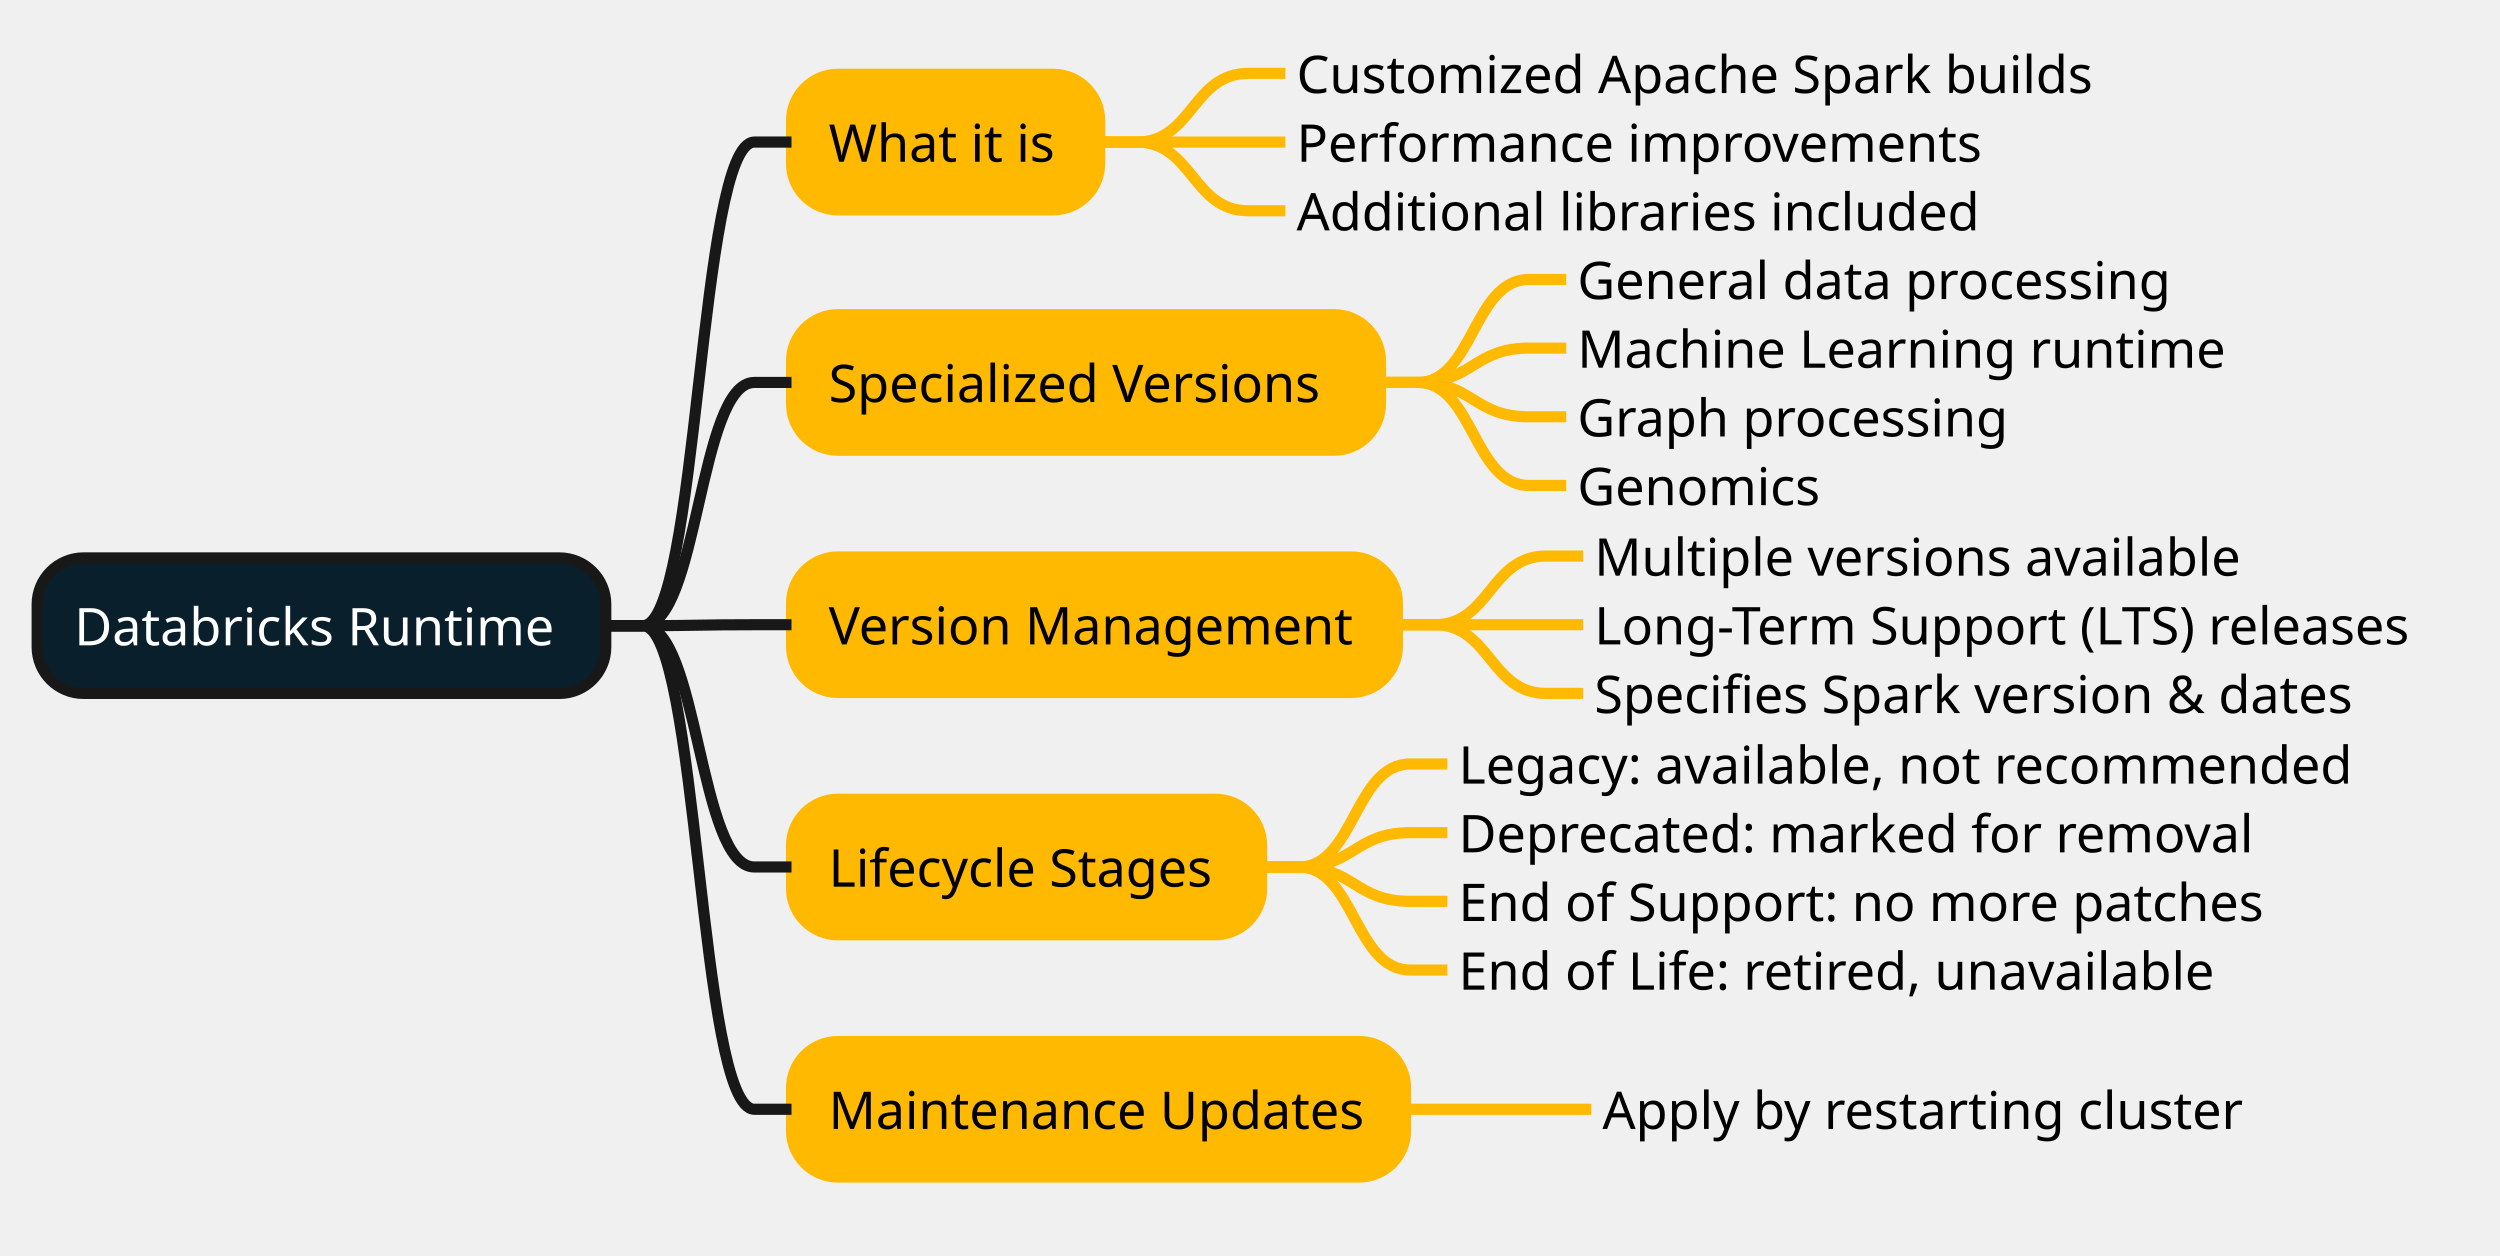
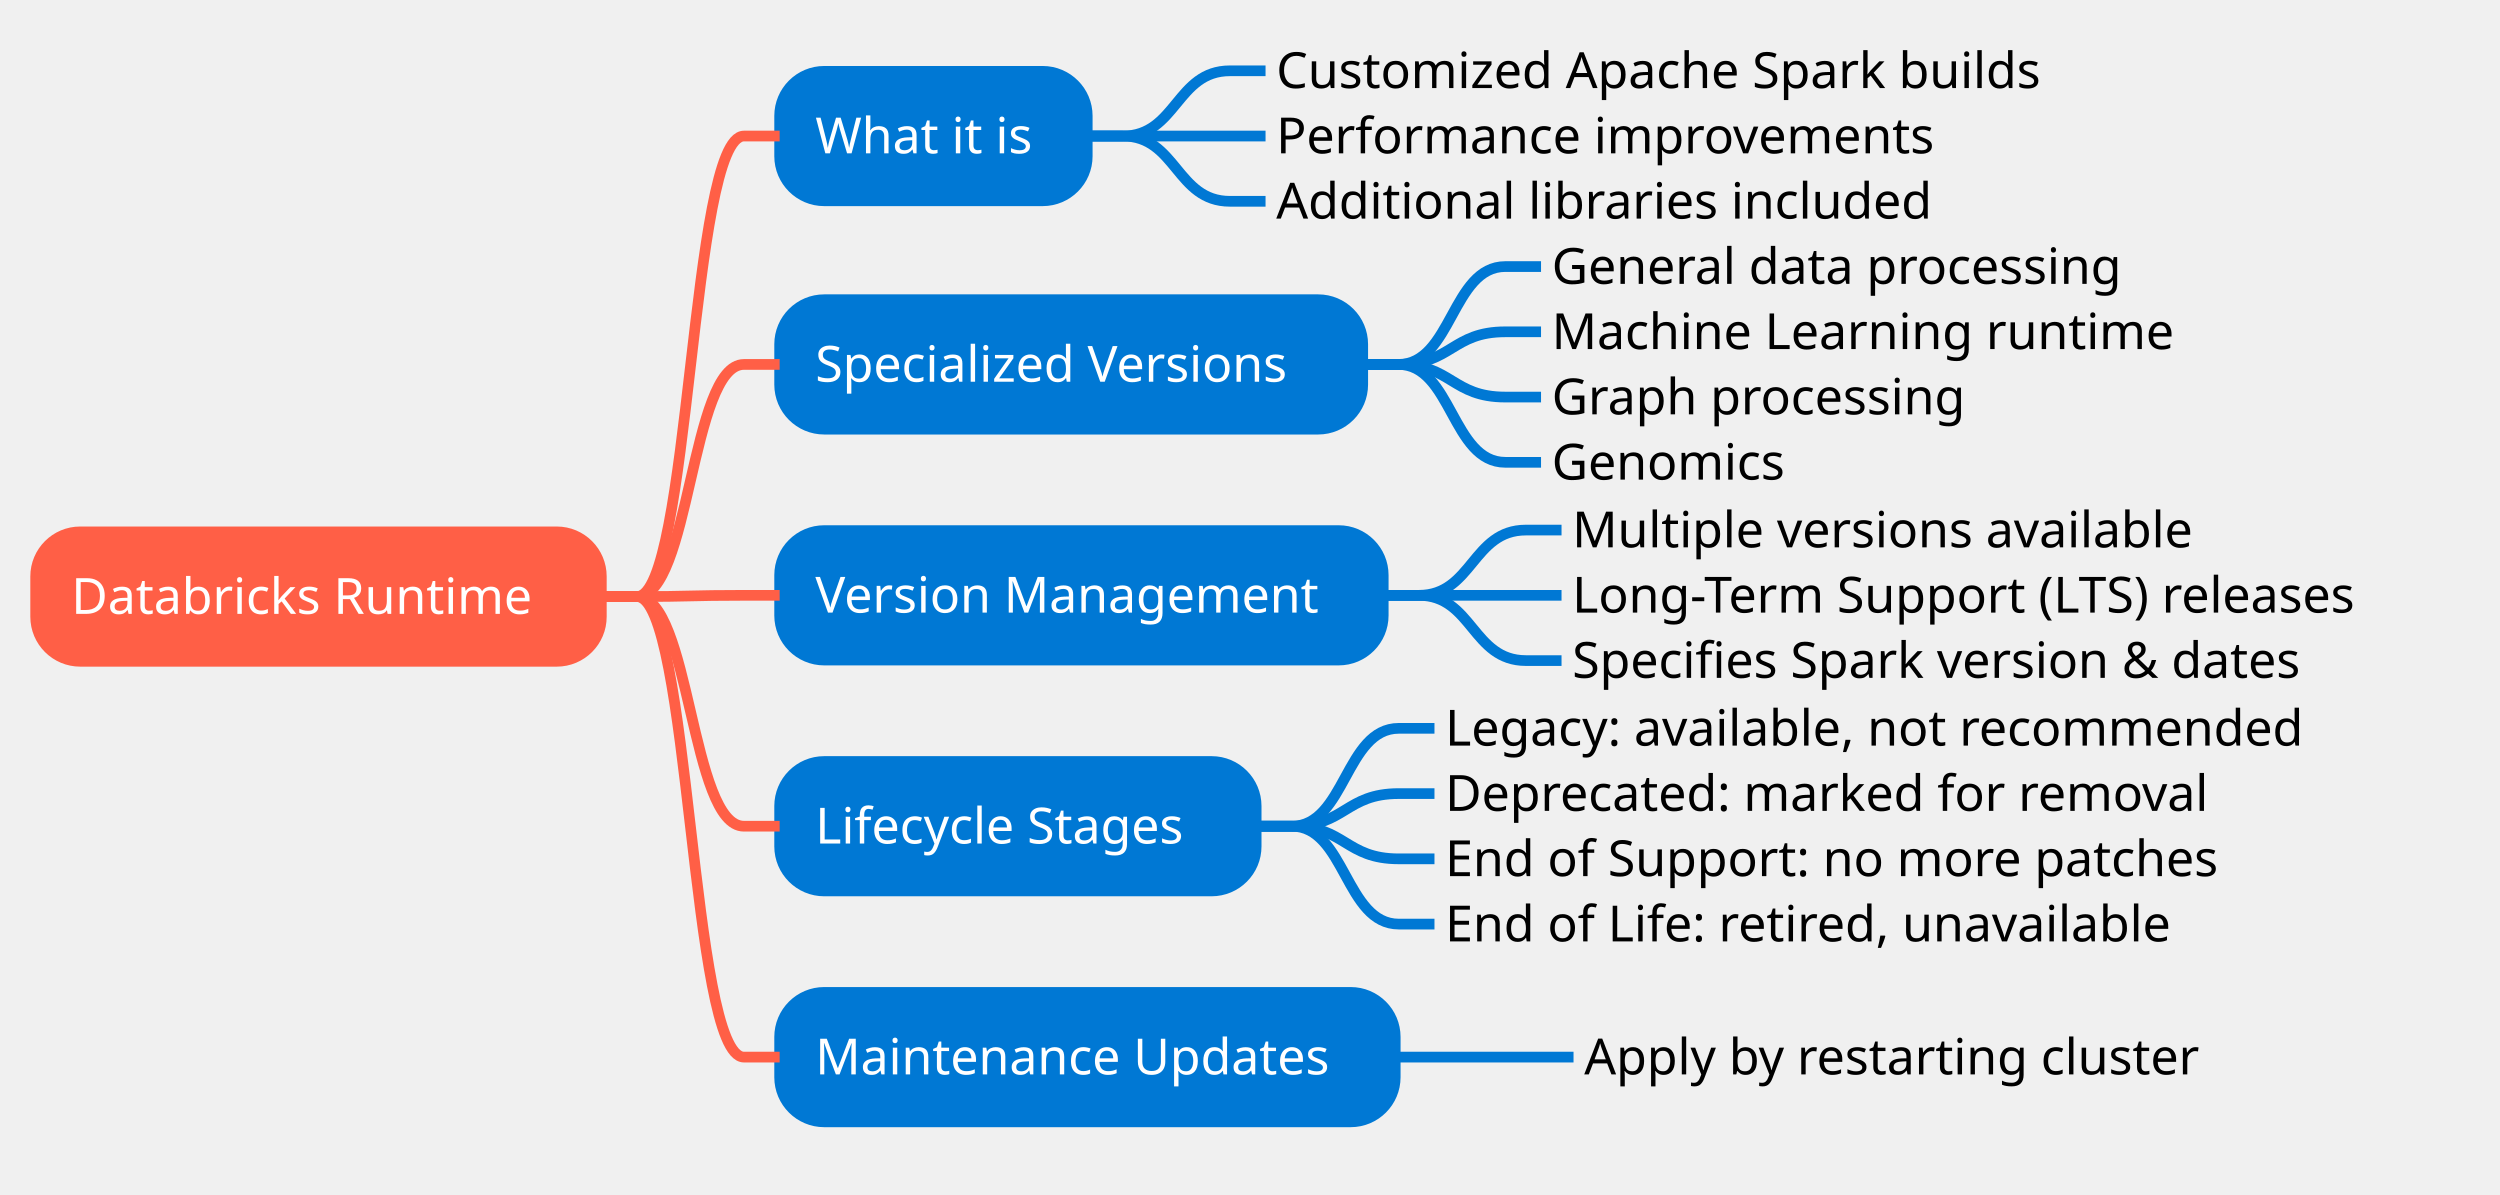
- <svg xmlns="http://www.w3.org/2000/svg" contentStyleType="text/css" data-diagram-type="MINDMAP" height="338px" preserveAspectRatio="none" style="width:673px;height:338px;background:#FFFFFF;" version="1.1" viewBox="0 0 673 338" width="673px" zoomAndPan="magnify">
+ <svg xmlns="http://www.w3.org/2000/svg" contentStyleType="text/css" data-diagram-type="MINDMAP" height="335px" preserveAspectRatio="none" style="width:701px;height:335px;background:#FFFFFF;" version="1.1" viewBox="0 0 701 335" width="701px" zoomAndPan="magnify">
  <defs />
  <g>
-     <rect fill="#091F2C" height="36.488" rx="12.5" ry="12.5" style="stroke:#181818;stroke-width:3;" width="153.075" x="10" y="150.185" />
-     <text fill="#FFFFFF" font-family="sans-serif" font-size="14" lengthAdjust="spacing" textLength="133.075" x="20" y="173.721">Databricks Runtime</text>
-     <rect fill="#FFB900" height="36.488" rx="12.5" ry="12.5" style="stroke:#FFB900;stroke-width:3;" width="82.959" x="213.075" y="20" />
-     <text fill="#000000" font-family="sans-serif" font-size="14" lengthAdjust="spacing" textLength="62.959" x="223.075" y="43.535">What it is</text>
-     <text fill="#000000" font-family="sans-serif" font-size="14" lengthAdjust="spacing" textLength="223.788" x="349.034" y="25.047">Customized Apache Spark builds</text>
-     <path d="M296.034,38.244 L306.034,38.244 C321.034,38.244 321.034,19.756 336.034,19.756 L346.034,19.756" fill="none" style="stroke:#FFB900;stroke-width:3;" />
-     <text fill="#000000" font-family="sans-serif" font-size="14" lengthAdjust="spacing" textLength="186.867" x="349.034" y="43.535">Performance improvements</text>
-     <path d="M296.034,38.244 L306.034,38.244 C321.034,38.244 321.034,38.244 336.034,38.244 L346.034,38.244" fill="none" style="stroke:#FFB900;stroke-width:3;" />
-     <text fill="#000000" font-family="sans-serif" font-size="14" lengthAdjust="spacing" textLength="191.68" x="349.034" y="62.023">Additional libraries included</text>
-     <path d="M296.034,38.244 L306.034,38.244 C321.034,38.244 321.034,56.732 336.034,56.732 L346.034,56.732" fill="none" style="stroke:#FFB900;stroke-width:3;" />
-     <path d="M163.075,168.43 L173.075,168.43 C188.075,168.43 188.075,38.244 203.075,38.244 L213.075,38.244" fill="none" style="stroke:#181818;stroke-width:3;" />
-     <rect fill="#FFB900" height="36.488" rx="12.5" ry="12.5" style="stroke:#FFB900;stroke-width:3;" width="158.551" x="213.075" y="84.709" />
-     <text fill="#000000" font-family="sans-serif" font-size="14" lengthAdjust="spacing" textLength="138.551" x="223.075" y="108.244">Specialized Versions</text>
-     <text fill="#000000" font-family="sans-serif" font-size="14" lengthAdjust="spacing" textLength="164.131" x="424.626" y="80.512">General data processing</text>
-     <path d="M371.626,102.953 L381.626,102.953 C396.626,102.953 396.626,75.221 411.626,75.221 L421.626,75.221" fill="none" style="stroke:#FFB900;stroke-width:3;" />
-     <text fill="#000000" font-family="sans-serif" font-size="14" lengthAdjust="spacing" textLength="177.181" x="424.626" y="99">Machine Learning runtime</text>
-     <path d="M371.626,102.953 L381.626,102.953 C396.626,102.953 396.626,93.709 411.626,93.709 L421.626,93.709" fill="none" style="stroke:#FFB900;stroke-width:3;" />
-     <text fill="#000000" font-family="sans-serif" font-size="14" lengthAdjust="spacing" textLength="119.356" x="424.626" y="117.488">Graph processing</text>
-     <path d="M371.626,102.953 L381.626,102.953 C396.626,102.953 396.626,112.197 411.626,112.197 L421.626,112.197" fill="none" style="stroke:#FFB900;stroke-width:3;" />
-     <text fill="#000000" font-family="sans-serif" font-size="14" lengthAdjust="spacing" textLength="66.63" x="424.626" y="135.977">Genomics</text>
-     <path d="M371.626,102.953 L381.626,102.953 C396.626,102.953 396.626,130.685 411.626,130.685 L421.626,130.685" fill="none" style="stroke:#FFB900;stroke-width:3;" />
-     <path d="M163.075,168.43 L173.075,168.43 C188.075,168.43 188.075,102.953 203.075,102.953 L213.075,102.953" fill="none" style="stroke:#181818;stroke-width:3;" />
-     <rect fill="#FFB900" height="36.488" rx="12.5" ry="12.5" style="stroke:#FFB900;stroke-width:3;" width="163.117" x="213.075" y="149.93" />
-     <text fill="#000000" font-family="sans-serif" font-size="14" lengthAdjust="spacing" textLength="143.117" x="223.075" y="173.465">Version Management</text>
-     <text fill="#000000" font-family="sans-serif" font-size="14" lengthAdjust="spacing" textLength="179.17" x="429.192" y="154.977">Multiple versions available</text>
-     <path d="M376.192,168.174 L386.192,168.174 C401.192,168.174 401.192,149.685 416.192,149.685 L426.192,149.685" fill="none" style="stroke:#FFB900;stroke-width:3;" />
-     <text fill="#000000" font-family="sans-serif" font-size="14" lengthAdjust="spacing" textLength="231.882" x="429.192" y="173.465">Long-Term Support (LTS) releases</text>
-     <path d="M376.192,168.174 L386.192,168.174 C401.192,168.174 401.192,168.174 416.192,168.174 L426.192,168.174" fill="none" style="stroke:#FFB900;stroke-width:3;" />
-     <text fill="#000000" font-family="sans-serif" font-size="14" lengthAdjust="spacing" textLength="210.936" x="429.192" y="191.953">Specifies Spark version &amp; dates</text>
-     <path d="M376.192,168.174 L386.192,168.174 C401.192,168.174 401.192,186.662 416.192,186.662 L426.192,186.662" fill="none" style="stroke:#FFB900;stroke-width:3;" />
-     <path d="M163.075,168.43 L173.075,168.43 C188.075,168.43 188.075,168.174 203.075,168.174 L213.075,168.174" fill="none" style="stroke:#181818;stroke-width:3;" />
-     <rect fill="#FFB900" height="36.488" rx="12.5" ry="12.5" style="stroke:#FFB900;stroke-width:3;" width="126.565" x="213.075" y="215.15" />
-     <text fill="#000000" font-family="sans-serif" font-size="14" lengthAdjust="spacing" textLength="106.565" x="223.075" y="238.685">Lifecycle Stages</text>
-     <text fill="#000000" font-family="sans-serif" font-size="14" lengthAdjust="spacing" textLength="247.427" x="392.641" y="210.953">Legacy: available, not recommended</text>
-     <path d="M339.641,233.394 L349.641,233.394 C364.641,233.394 364.641,205.662 379.641,205.662 L389.641,205.662" fill="none" style="stroke:#FFB900;stroke-width:3;" />
-     <text fill="#000000" font-family="sans-serif" font-size="14" lengthAdjust="spacing" textLength="220.117" x="392.641" y="229.441">Deprecated: marked for removal</text>
-     <path d="M339.641,233.394 L349.641,233.394 C364.641,233.394 364.641,224.15 379.641,224.15 L389.641,224.15" fill="none" style="stroke:#FFB900;stroke-width:3;" />
-     <text fill="#000000" font-family="sans-serif" font-size="14" lengthAdjust="spacing" textLength="223.891" x="392.641" y="247.93">End of Support: no more patches</text>
-     <path d="M339.641,233.394 L349.641,233.394 C364.641,233.394 364.641,242.639 379.641,242.639 L389.641,242.639" fill="none" style="stroke:#FFB900;stroke-width:3;" />
-     <text fill="#000000" font-family="sans-serif" font-size="14" lengthAdjust="spacing" textLength="211.593" x="392.641" y="266.418">End of Life: retired, unavailable</text>
-     <path d="M339.641,233.394 L349.641,233.394 C364.641,233.394 364.641,261.127 379.641,261.127 L389.641,261.127" fill="none" style="stroke:#FFB900;stroke-width:3;" />
-     <path d="M163.075,168.43 L173.075,168.43 C188.075,168.43 188.075,233.394 203.075,233.394 L213.075,233.394" fill="none" style="stroke:#181818;stroke-width:3;" />
-     <rect fill="#FFB900" height="36.488" rx="12.5" ry="12.5" style="stroke:#FFB900;stroke-width:3;" width="165.298" x="213.075" y="280.371" />
-     <text fill="#000000" font-family="sans-serif" font-size="14" lengthAdjust="spacing" textLength="145.298" x="223.075" y="303.906">Maintenance Updates</text>
-     <text fill="#000000" font-family="sans-serif" font-size="14" lengthAdjust="spacing" textLength="179.929" x="431.373" y="303.906">Apply by restarting cluster</text>
-     <path d="M378.373,298.615 L388.373,298.615 C403.373,298.615 403.373,298.615 418.373,298.615 L428.373,298.615" fill="none" style="stroke:#FFB900;stroke-width:3;" />
-     <path d="M163.075,168.43 L173.075,168.43 C188.075,168.43 188.075,298.615 203.075,298.615 L213.075,298.615" fill="none" style="stroke:#181818;stroke-width:3;" />
+     <rect fill="#FF5F46" height="36.297" rx="12.5" ry="12.5" style="stroke:#FF5F46;stroke-width:3;" width="158.612" x="10" y="149.133" />
+     <text fill="#FFFFFF" font-family="sans-serif" font-size="14" lengthAdjust="spacing" textLength="138.612" x="20" y="172.128">Databricks Runtime</text>
+     <rect fill="#0078D4" height="36.297" rx="12.5" ry="12.5" style="stroke:#0078D4;stroke-width:3;" width="86.247" x="218.612" y="20" />
+     <text fill="#FFFFFF" font-family="sans-serif" font-size="14" lengthAdjust="spacing" textLength="66.247" x="228.612" y="42.995">What it is</text>
+     <text fill="#000000" font-family="sans-serif" font-size="14" lengthAdjust="spacing" textLength="229.886" x="357.859" y="24.698">Customized Apache Spark builds</text>
+     <path d="M304.859,38.148 L314.859,38.148 C329.859,38.148 329.859,19.852 344.859,19.852 L354.859,19.852" fill="none" style="stroke:#0078D4;stroke-width:3;" />
+     <text fill="#000000" font-family="sans-serif" font-size="14" lengthAdjust="spacing" textLength="195.453" x="357.859" y="42.995">Performance improvements</text>
+     <path d="M304.859,38.148 L314.859,38.148 C329.859,38.148 329.859,38.148 344.859,38.148 L354.859,38.148" fill="none" style="stroke:#0078D4;stroke-width:3;" />
+     <text fill="#000000" font-family="sans-serif" font-size="14" lengthAdjust="spacing" textLength="195.59" x="357.859" y="61.292">Additional libraries included</text>
+     <path d="M304.859,38.148 L314.859,38.148 C329.859,38.148 329.859,56.445 344.859,56.445 L354.859,56.445" fill="none" style="stroke:#0078D4;stroke-width:3;" />
+     <path d="M168.612,167.281 L178.612,167.281 C193.612,167.281 193.612,38.148 208.612,38.148 L218.612,38.148" fill="none" style="stroke:#FF5F46;stroke-width:3;" />
+     <rect fill="#0078D4" height="36.297" rx="12.5" ry="12.5" style="stroke:#0078D4;stroke-width:3;" width="163.493" x="218.612" y="84.039" />
+     <text fill="#FFFFFF" font-family="sans-serif" font-size="14" lengthAdjust="spacing" textLength="143.493" x="228.612" y="107.034">Specialized Versions</text>
+     <text fill="#000000" font-family="sans-serif" font-size="14" lengthAdjust="spacing" textLength="171.363" x="435.106" y="79.589">General data processing</text>
+     <path d="M382.106,102.188 L392.106,102.188 C407.106,102.188 407.106,74.742 422.106,74.742 L432.106,74.742" fill="none" style="stroke:#0078D4;stroke-width:3;" />
+     <text fill="#000000" font-family="sans-serif" font-size="14" lengthAdjust="spacing" textLength="183.907" x="435.106" y="97.886">Machine Learning runtime</text>
+     <path d="M382.106,102.188 L392.106,102.188 C407.106,102.188 407.106,93.039 422.106,93.039 L432.106,93.039" fill="none" style="stroke:#0078D4;stroke-width:3;" />
+     <text fill="#000000" font-family="sans-serif" font-size="14" lengthAdjust="spacing" textLength="123.149" x="435.106" y="116.183">Graph processing</text>
+     <path d="M382.106,102.188 L392.106,102.188 C407.106,102.188 407.106,111.336 422.106,111.336 L432.106,111.336" fill="none" style="stroke:#0078D4;stroke-width:3;" />
+     <text fill="#000000" font-family="sans-serif" font-size="14" lengthAdjust="spacing" textLength="69.419" x="435.106" y="134.48">Genomics</text>
+     <path d="M382.106,102.188 L392.106,102.188 C407.106,102.188 407.106,129.633 422.106,129.633 L432.106,129.633" fill="none" style="stroke:#0078D4;stroke-width:3;" />
+     <path d="M168.612,167.281 L178.612,167.281 C193.612,167.281 193.612,102.188 208.612,102.188 L218.612,102.188" fill="none" style="stroke:#FF5F46;stroke-width:3;" />
+     <rect fill="#0078D4" height="36.297" rx="12.5" ry="12.5" style="stroke:#0078D4;stroke-width:3;" width="169.242" x="218.612" y="148.781" />
+     <text fill="#FFFFFF" font-family="sans-serif" font-size="14" lengthAdjust="spacing" textLength="149.242" x="228.612" y="171.776">Version Management</text>
+     <text fill="#000000" font-family="sans-serif" font-size="14" lengthAdjust="spacing" textLength="186.273" x="440.854" y="153.48">Multiple versions available</text>
+     <path d="M387.854,166.93 L397.854,166.93 C412.854,166.93 412.854,148.633 427.854,148.633 L437.854,148.633" fill="none" style="stroke:#0078D4;stroke-width:3;" />
+     <text fill="#000000" font-family="sans-serif" font-size="14" lengthAdjust="spacing" textLength="239.244" x="440.854" y="171.776">Long-Term Support (LTS) releases</text>
+     <path d="M387.854,166.93 L397.854,166.93 C412.854,166.93 412.854,166.93 427.854,166.93 L437.854,166.93" fill="none" style="stroke:#0078D4;stroke-width:3;" />
+     <text fill="#000000" font-family="sans-serif" font-size="14" lengthAdjust="spacing" textLength="221.772" x="440.854" y="190.073">Specifies Spark version &amp; dates</text>
+     <path d="M387.854,166.93 L397.854,166.93 C412.854,166.93 412.854,185.227 427.854,185.227 L437.854,185.227" fill="none" style="stroke:#0078D4;stroke-width:3;" />
+     <path d="M168.612,167.281 L178.612,167.281 C193.612,167.281 193.612,166.93 208.612,166.93 L218.612,166.93" fill="none" style="stroke:#FF5F46;stroke-width:3;" />
+     <rect fill="#0078D4" height="36.297" rx="12.5" ry="12.5" style="stroke:#0078D4;stroke-width:3;" width="133.613" x="218.612" y="213.523" />
+     <text fill="#FFFFFF" font-family="sans-serif" font-size="14" lengthAdjust="spacing" textLength="113.613" x="228.612" y="236.519">Lifecycle Stages</text>
+     <text fill="#000000" font-family="sans-serif" font-size="14" lengthAdjust="spacing" textLength="260.278" x="405.226" y="209.073">Legacy: available, not recommended</text>
+     <path d="M352.226,231.672 L362.226,231.672 C377.226,231.672 377.226,204.227 392.226,204.227 L402.226,204.227" fill="none" style="stroke:#0078D4;stroke-width:3;" />
+     <text fill="#000000" font-family="sans-serif" font-size="14" lengthAdjust="spacing" textLength="230.139" x="405.226" y="227.37">Deprecated: marked for removal</text>
+     <path d="M352.226,231.672 L362.226,231.672 C377.226,231.672 377.226,222.523 392.226,222.523 L402.226,222.523" fill="none" style="stroke:#0078D4;stroke-width:3;" />
+     <text fill="#000000" font-family="sans-serif" font-size="14" lengthAdjust="spacing" textLength="231.855" x="405.226" y="245.667">End of Support: no more patches</text>
+     <path d="M352.226,231.672 L362.226,231.672 C377.226,231.672 377.226,240.82 392.226,240.82 L402.226,240.82" fill="none" style="stroke:#0078D4;stroke-width:3;" />
+     <text fill="#000000" font-family="sans-serif" font-size="14" lengthAdjust="spacing" textLength="220.24" x="405.226" y="263.964">End of Life: retired, unavailable</text>
+     <path d="M352.226,231.672 L362.226,231.672 C377.226,231.672 377.226,259.117 392.226,259.117 L402.226,259.117" fill="none" style="stroke:#0078D4;stroke-width:3;" />
+     <path d="M168.612,167.281 L178.612,167.281 C193.612,167.281 193.612,231.672 208.612,231.672 L218.612,231.672" fill="none" style="stroke:#FF5F46;stroke-width:3;" />
+     <rect fill="#0078D4" height="36.297" rx="12.5" ry="12.5" style="stroke:#0078D4;stroke-width:3;" width="172.606" x="218.612" y="278.266" />
+     <text fill="#FFFFFF" font-family="sans-serif" font-size="14" lengthAdjust="spacing" textLength="152.606" x="228.612" y="301.261">Maintenance Updates</text>
+     <text fill="#000000" font-family="sans-serif" font-size="14" lengthAdjust="spacing" textLength="186.286" x="444.218" y="301.261">Apply by restarting cluster</text>
+     <path d="M391.218,296.414 L401.218,296.414 C416.218,296.414 416.218,296.414 431.218,296.414 L441.218,296.414" fill="none" style="stroke:#0078D4;stroke-width:3;" />
+     <path d="M168.612,167.281 L178.612,167.281 C193.612,167.281 193.612,296.414 208.612,296.414 L218.612,296.414" fill="none" style="stroke:#FF5F46;stroke-width:3;" />
  </g>
</svg>
